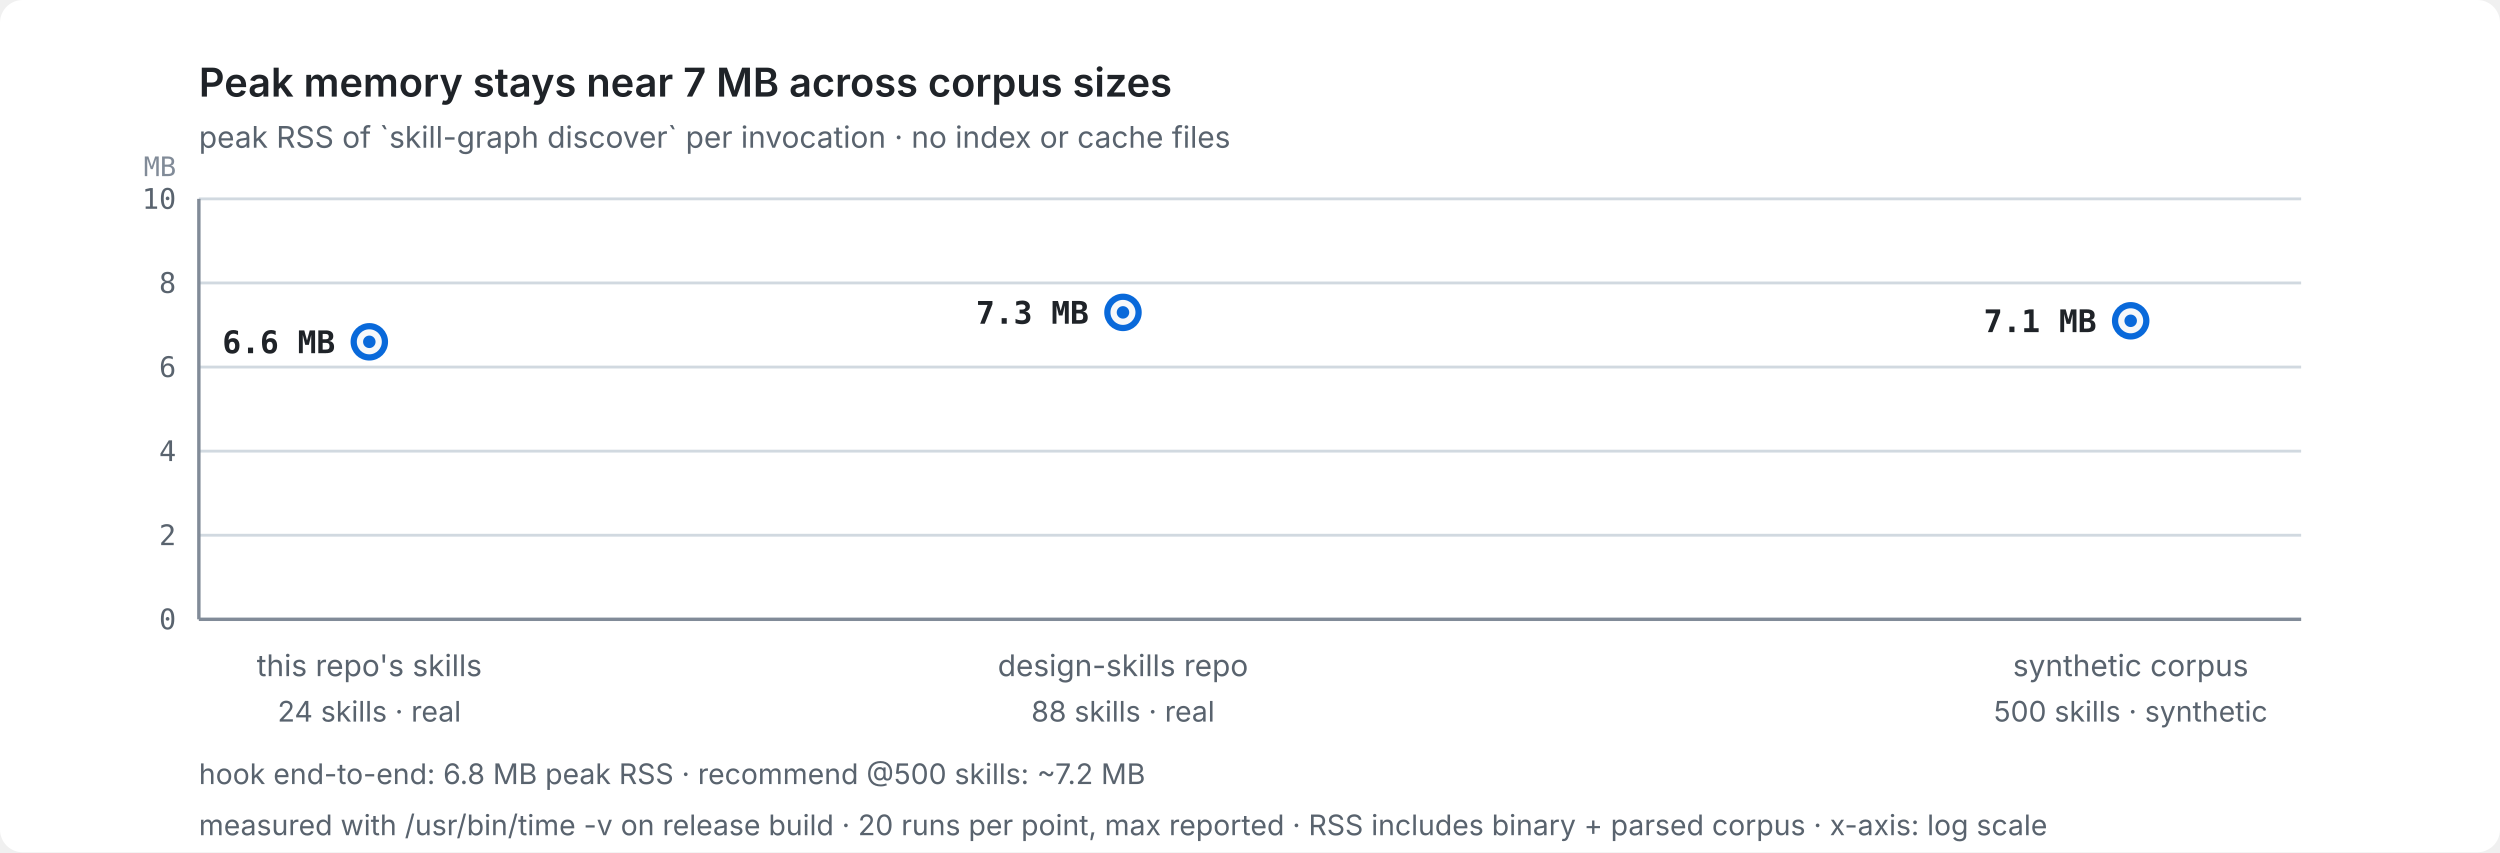
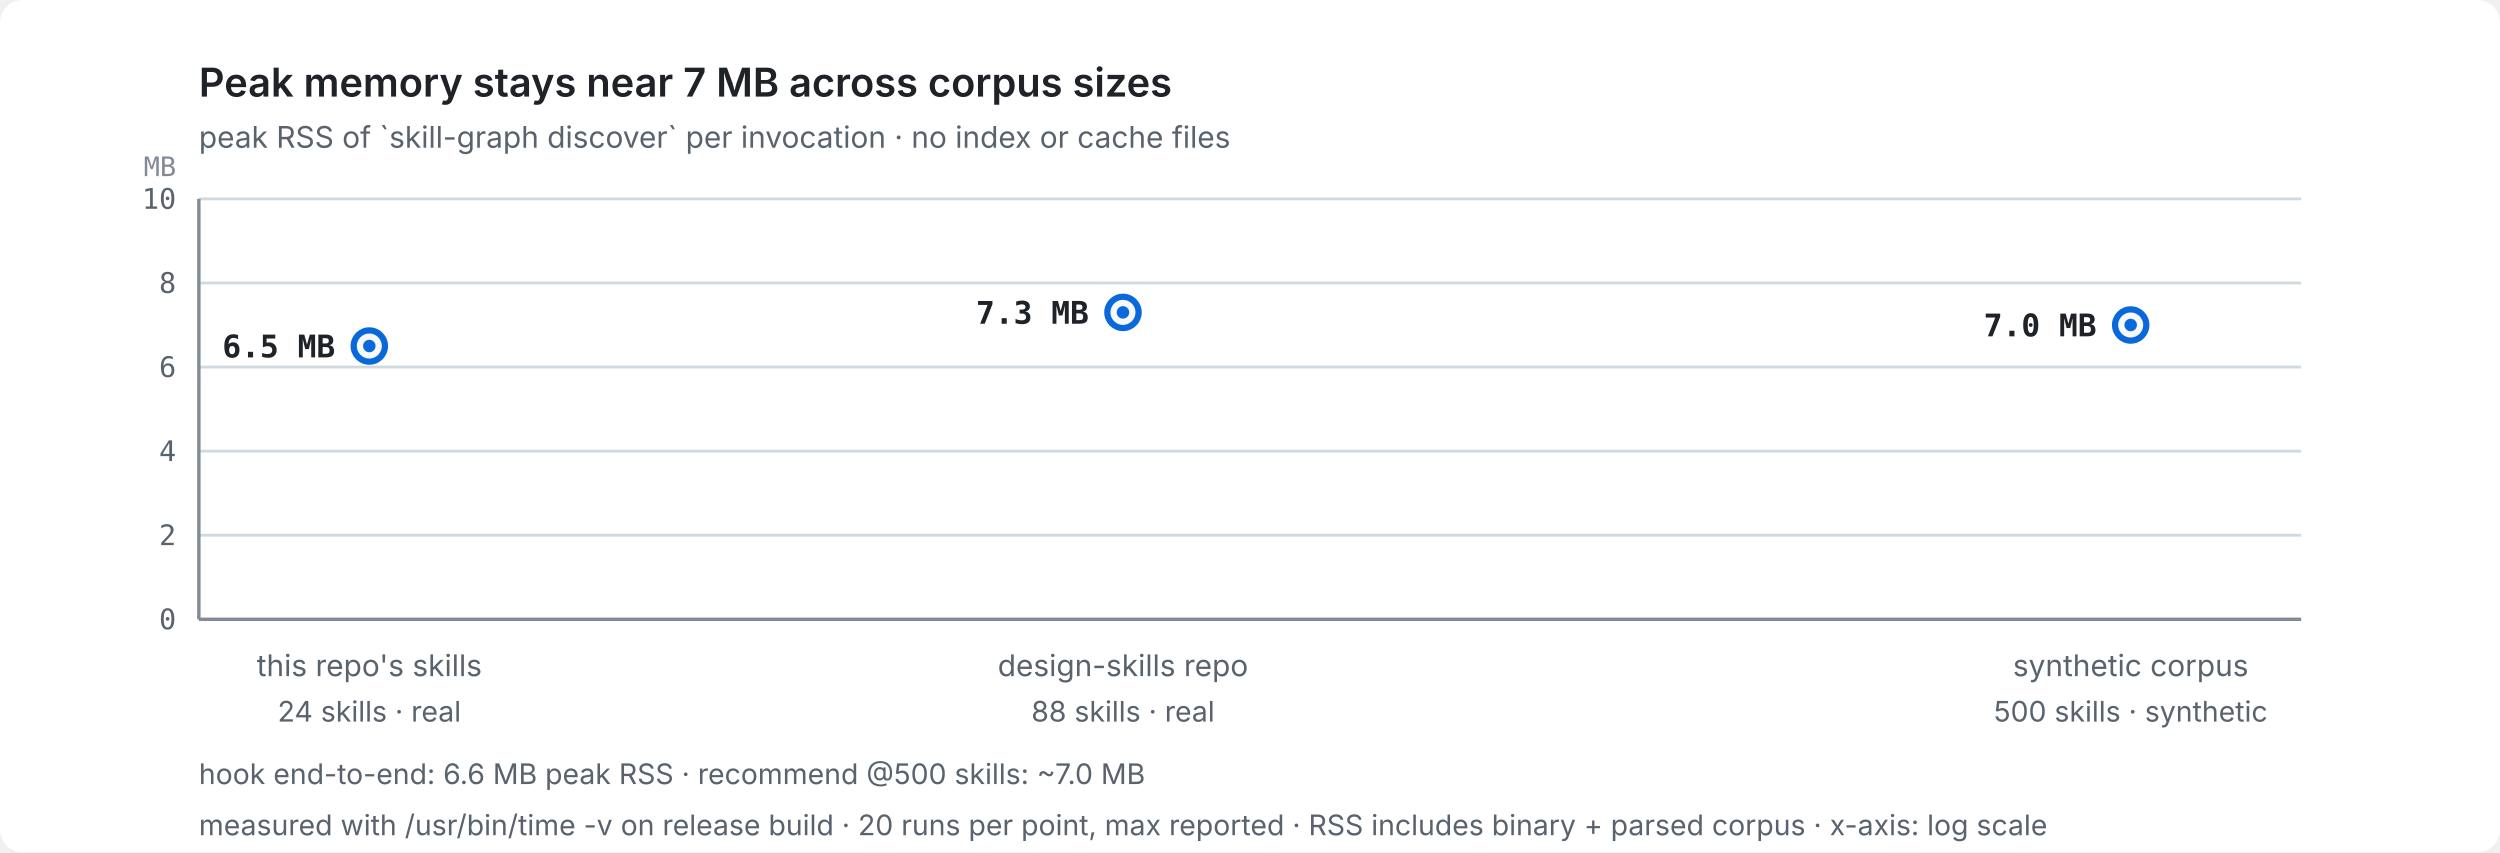
<svg xmlns="http://www.w3.org/2000/svg" width="880" height="300" viewBox="0 0 880 300" role="img" font-family="ui-sans-serif,system-ui,-apple-system,'Segoe UI',sans-serif">
  <rect width="880" height="300" fill="#ffffff" rx="8" />
  <g fill="#1f2328">
    <text x="70" y="34" font-size="14" fill="#1f2328" text-anchor="start" font-family="ui-sans-serif,system-ui,-apple-system,'Segoe UI',sans-serif" opacity="1.0" font-weight="600">Peak memory stays near 7 MB across corpus sizes</text>
    <text x="70" y="52" font-size="10.5" fill="#59636e" text-anchor="start" font-family="ui-sans-serif,system-ui,-apple-system,'Segoe UI',sans-serif" opacity="1.0">peak RSS of `skill-graph discover` per invocation · no index or cache files</text>
    <line x1="70" y1="218.0" x2="810" y2="218.0" stroke="#d1d9e0" stroke-width="1" opacity="1.0" />
    <text x="62" y="221.5" font-size="10" fill="#59636e" text-anchor="end" font-family="ui-monospace,'SF Mono',Menlo,Consolas,monospace" opacity="1.0">0</text>
    <line x1="70" y1="188.4" x2="810" y2="188.4" stroke="#d1d9e0" stroke-width="1" opacity="1.0" />
    <text x="62" y="191.9" font-size="10" fill="#59636e" text-anchor="end" font-family="ui-monospace,'SF Mono',Menlo,Consolas,monospace" opacity="1.0">2</text>
    <line x1="70" y1="158.8" x2="810" y2="158.8" stroke="#d1d9e0" stroke-width="1" opacity="1.0" />
    <text x="62" y="162.3" font-size="10" fill="#59636e" text-anchor="end" font-family="ui-monospace,'SF Mono',Menlo,Consolas,monospace" opacity="1.0">4</text>
    <line x1="70" y1="129.2" x2="810" y2="129.2" stroke="#d1d9e0" stroke-width="1" opacity="1.0" />
    <text x="62" y="132.7" font-size="10" fill="#59636e" text-anchor="end" font-family="ui-monospace,'SF Mono',Menlo,Consolas,monospace" opacity="1.0">6</text>
    <line x1="70" y1="99.6" x2="810" y2="99.6" stroke="#d1d9e0" stroke-width="1" opacity="1.0" />
    <text x="62" y="103.1" font-size="10" fill="#59636e" text-anchor="end" font-family="ui-monospace,'SF Mono',Menlo,Consolas,monospace" opacity="1.0">8</text>
    <line x1="70" y1="70.0" x2="810" y2="70.0" stroke="#d1d9e0" stroke-width="1" opacity="1.0" />
    <text x="62" y="73.5" font-size="10" fill="#59636e" text-anchor="end" font-family="ui-monospace,'SF Mono',Menlo,Consolas,monospace" opacity="1.0">10</text>
    <text x="62" y="62" font-size="9.5" fill="#818b98" text-anchor="end" font-family="ui-monospace,'SF Mono',Menlo,Consolas,monospace" opacity="1.0">MB</text>
    <line x1="70" y1="218" x2="810" y2="218" stroke="#818b98" stroke-width="1.2" opacity="1.0" />
    <line x1="70" y1="70" x2="70" y2="218" stroke="#818b98" stroke-width="1.2" opacity="1.0" />
-     <circle cx="130.0" cy="120.32" r="5.5" fill="#f6f8fa" stroke="#0969da" stroke-width="2.2" />
-     <circle cx="130.0" cy="120.32" r="2.2" fill="#0969da" />
-     <text x="118.0" y="124.32" font-size="11" fill="#1f2328" text-anchor="end" font-family="ui-monospace,'SF Mono',Menlo,Consolas,monospace" opacity="1.0" font-weight="600">6.6 MB</text>
+     <circle cx="130.0" cy="121.8" r="5.5" fill="#f6f8fa" stroke="#0969da" stroke-width="2.2" />
+     <circle cx="130.0" cy="121.8" r="2.2" fill="#0969da" />
+     <text x="118.0" y="125.8" font-size="11" fill="#1f2328" text-anchor="end" font-family="ui-monospace,'SF Mono',Menlo,Consolas,monospace" opacity="1.0" font-weight="600">6.5 MB</text>
    <text x="130.0" y="238" font-size="10.5" fill="#59636e" text-anchor="middle" font-family="ui-sans-serif,system-ui,-apple-system,'Segoe UI',sans-serif" opacity="1.0">this repo's skills</text>
    <text x="130.0" y="254" font-size="10" fill="#59636e" text-anchor="middle" font-family="ui-sans-serif,system-ui,-apple-system,'Segoe UI',sans-serif" opacity="1.0">24 skills · real</text>
    <circle cx="395.286" cy="109.96" r="5.5" fill="#f6f8fa" stroke="#0969da" stroke-width="2.2" />
    <circle cx="395.286" cy="109.96" r="2.2" fill="#0969da" />
    <text x="383.286" y="113.96" font-size="11" fill="#1f2328" text-anchor="end" font-family="ui-monospace,'SF Mono',Menlo,Consolas,monospace" opacity="1.0" font-weight="600">7.3 MB</text>
    <text x="395.286" y="238" font-size="10.5" fill="#59636e" text-anchor="middle" font-family="ui-sans-serif,system-ui,-apple-system,'Segoe UI',sans-serif" opacity="1.0">design-skills repo</text>
    <text x="395.286" y="254" font-size="10" fill="#59636e" text-anchor="middle" font-family="ui-sans-serif,system-ui,-apple-system,'Segoe UI',sans-serif" opacity="1.0">88 skills · real</text>
-     <circle cx="750.0" cy="112.92" r="5.5" fill="#f6f8fa" stroke="#0969da" stroke-width="2.2" />
-     <circle cx="750.0" cy="112.92" r="2.2" fill="#0969da" />
-     <text x="738.0" y="116.92" font-size="11" fill="#1f2328" text-anchor="end" font-family="ui-monospace,'SF Mono',Menlo,Consolas,monospace" opacity="1.0" font-weight="600">7.1 MB</text>
+     <circle cx="750.0" cy="114.4" r="5.5" fill="#f6f8fa" stroke="#0969da" stroke-width="2.2" />
+     <circle cx="750.0" cy="114.4" r="2.2" fill="#0969da" />
+     <text x="738.0" y="118.4" font-size="11" fill="#1f2328" text-anchor="end" font-family="ui-monospace,'SF Mono',Menlo,Consolas,monospace" opacity="1.0" font-weight="600">7.0 MB</text>
    <text x="750.0" y="238" font-size="10.5" fill="#59636e" text-anchor="middle" font-family="ui-sans-serif,system-ui,-apple-system,'Segoe UI',sans-serif" opacity="1.0">synthetic corpus</text>
    <text x="750.0" y="254" font-size="10" fill="#59636e" text-anchor="middle" font-family="ui-sans-serif,system-ui,-apple-system,'Segoe UI',sans-serif" opacity="1.0">500 skills · synthetic</text>
-     <text x="70" y="276" font-size="10" fill="#59636e" text-anchor="start" font-family="ui-sans-serif,system-ui,-apple-system,'Segoe UI',sans-serif" opacity="1.0">hook end-to-end: 6.8 MB peak RSS · recommend @500 skills: ~7.2 MB</text>
+     <text x="70" y="276" font-size="10" fill="#59636e" text-anchor="start" font-family="ui-sans-serif,system-ui,-apple-system,'Segoe UI',sans-serif" opacity="1.0">hook end-to-end: 6.6 MB peak RSS · recommend @500 skills: ~7.0 MB</text>
    <text x="70" y="294" font-size="10" fill="#59636e" text-anchor="start" font-family="ui-sans-serif,system-ui,-apple-system,'Segoe UI',sans-serif" opacity="1.0">measured with /usr/bin/time -v on release build · 20 runs per point, max reported · RSS includes binary + parsed corpus · x-axis: log scale</text>
  </g>
</svg>
